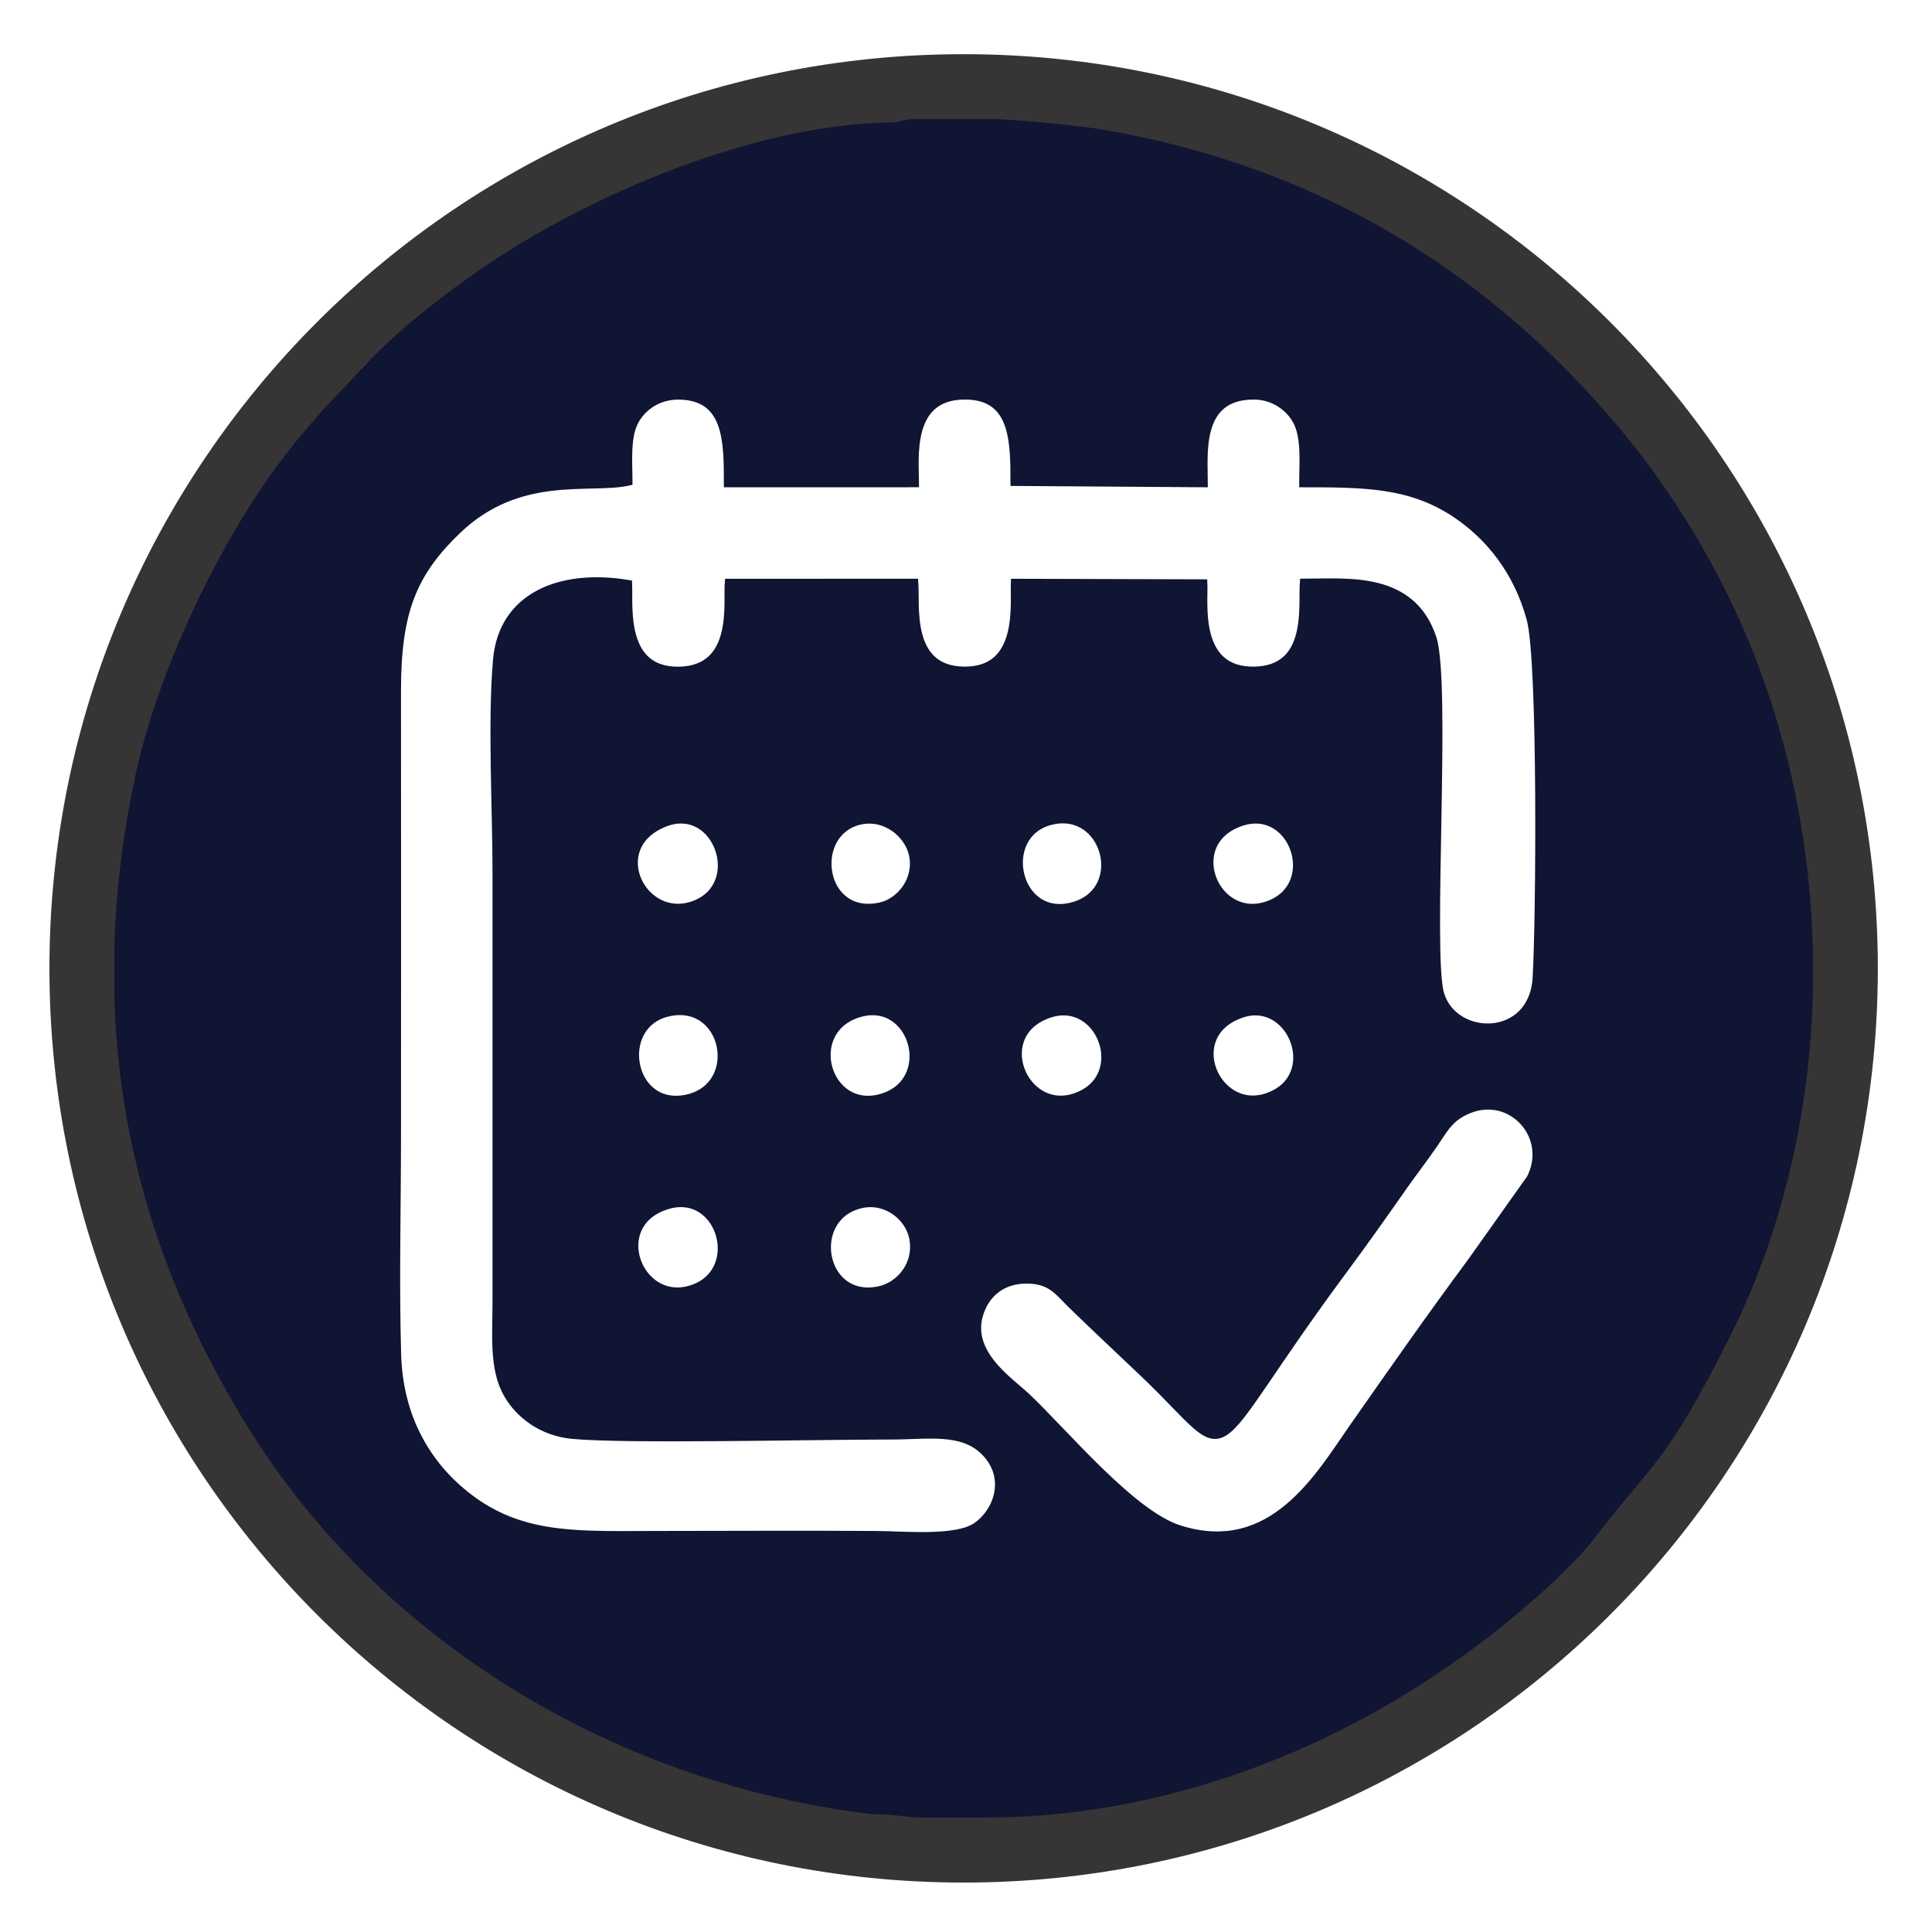
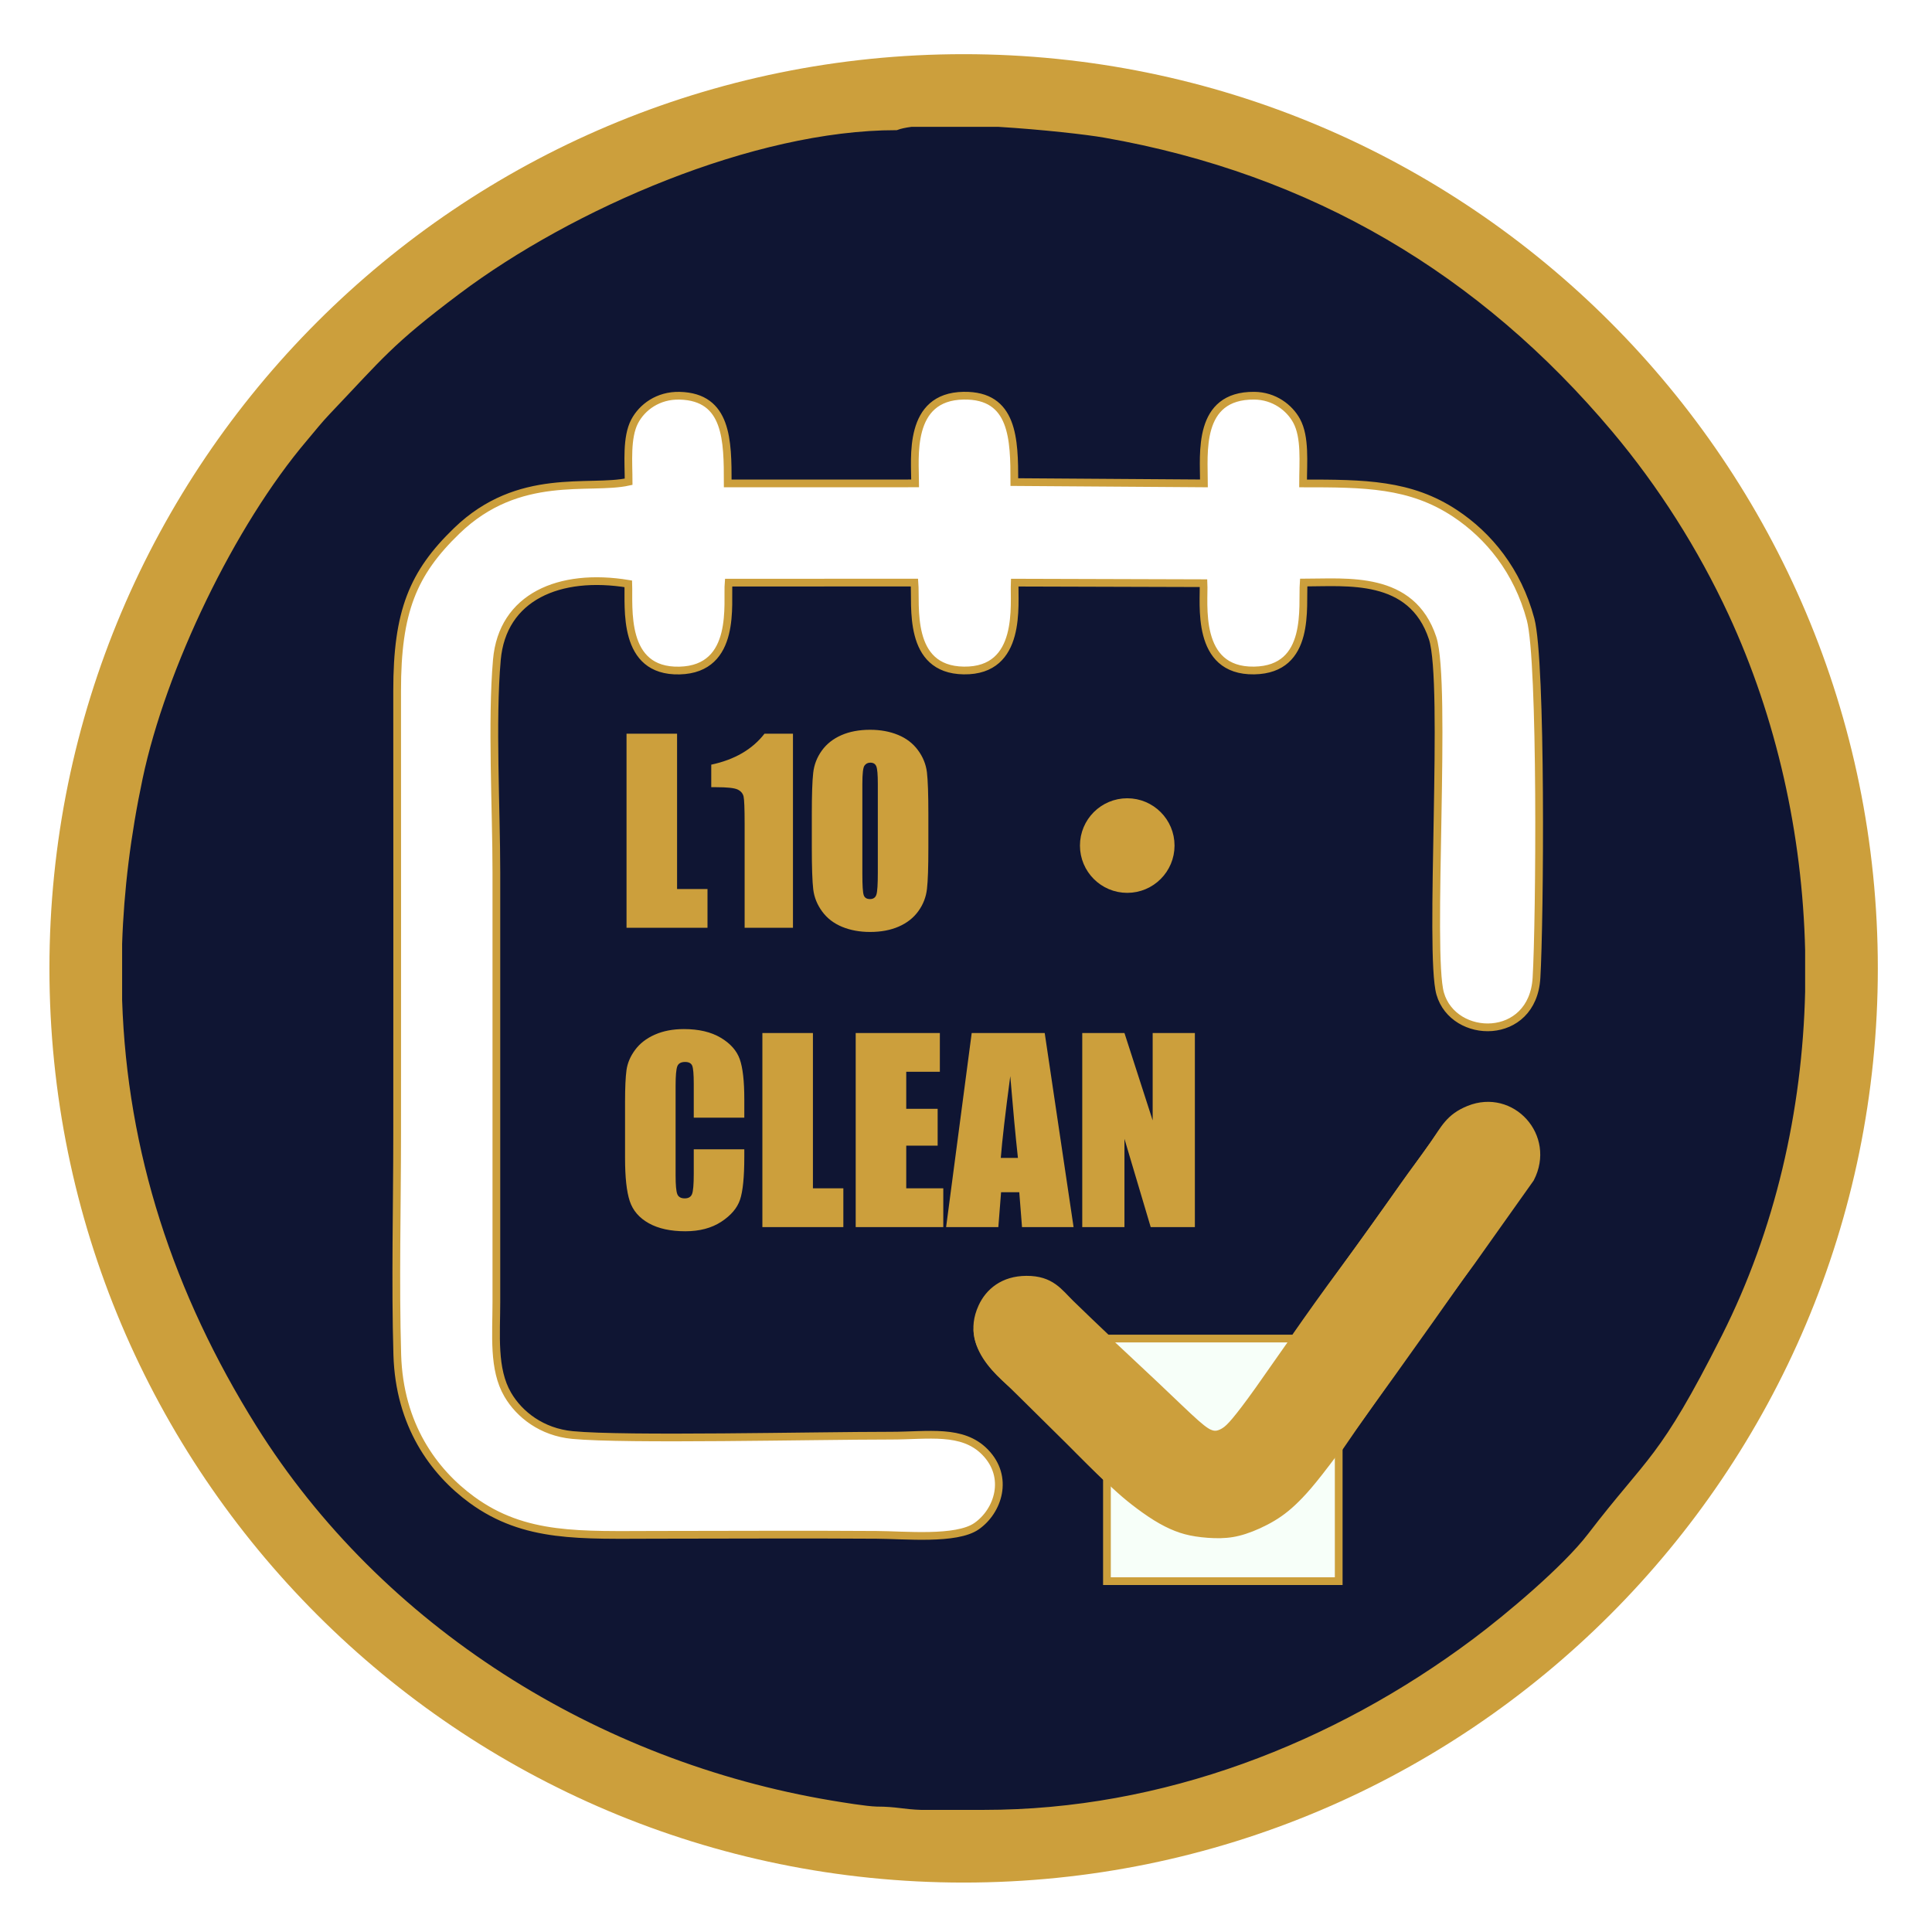
<svg xmlns="http://www.w3.org/2000/svg" xml:space="preserve" width="50mm" height="50mm" version="1.1" style="shape-rendering:geometricPrecision; text-rendering:geometricPrecision; image-rendering:optimizeQuality; fill-rule:evenodd; clip-rule:evenodd" viewBox="0 0 5000 5000">
  <defs>
    <style type="text/css">
   
-     .str0 {stroke:#373435;stroke-width:282.22;stroke-miterlimit:22.926}
-     .str1 {stroke:#0F1533;stroke-width:20;stroke-miterlimit:22.926}
+     .str0 {stroke:#CC9F3C;stroke-width:282.22;stroke-miterlimit:22.926}
+     .str1 {stroke:#CC9F3C;stroke-width:20;stroke-miterlimit:22.926}
+     .str2 {stroke:#0F1533;stroke-width:20;stroke-miterlimit:22.926}
    .fil0 {fill:none}
+     .fil3 {fill:#CC9F3C}
    .fil1 {fill:#0F1533}
+     .fil2 {fill:#F7FFF9}
+     .fil4 {fill:#CC9F3C;fill-rule:nonzero}
   
  </style>
  </defs>
  <g id="Camada_x0020_1">
    <circle class="fil0 str0" cx="2493.87" cy="2506.13" r="2224.82" />
    <path class="fil1 str1" d="M2268.38 3972.18c-189.63,-1.32 -379.63,-0.1 -569.3,-0.06 -195.31,0 -340.48,9.77 -477.95,-90.72 -99.54,-72.79 -187.57,-194.3 -192.94,-375.01 -5.53,-187.92 -0.38,-384.1 -0.38,-572.94 0,-381.71 0.42,-763.47 -0.01,-1145.21 -0.23,-205.79 41.01,-304.99 154.2,-414.38 160.76,-155.51 343.18,-104.64 444.86,-127.14 0,-49.76 -6.22,-114.41 15.56,-156.11 19.24,-36.67 60.81,-67.8 116.49,-66.46 123.99,3.08 124.45,116.02 124.45,226.95l435.78 -0.02 49.26 -0.13c0,-64.99 -19.84,-224.65 125.47,-226.92 129.2,-1.98 131.26,112.31 131.26,223.59l490.68 3.4c0,-77.41 -17.89,-228.08 130.12,-226.95 51.66,0.42 91.19,30.98 109.69,65 23.15,42.55 16.71,107.56 16.71,162.03 158.84,0 277.41,0.82 393.29,77.49 86.99,57.57 161.91,148.53 195.52,274.36 29.13,109.19 24.11,780.92 15.27,927.93 -9.89,164.99 -214.44,161.26 -249.17,40.71 -30.09,-104.18 18.56,-804.46 -19.71,-920.29 -54.17,-163.81 -221.7,-143.63 -333.61,-143.63 -4.47,61.41 20.43,225.1 -128.1,227.55 -154.02,2.41 -128.55,-175.88 -131.11,-225.94l-488.67 -1.43c-2.36,55.46 20.78,229.54 -131.87,227.37 -147.5,-2.14 -122.94,-170.01 -127.55,-227.45l-481.01 0.06c-4.39,51.1 23.02,223.95 -127.16,227.5 -150.01,3.54 -130.14,-164.54 -132.43,-224.39 -178.46,-29.41 -325.9,33.67 -340.13,196.86 -13.98,160.32 -1.29,383.46 -1.29,550.49 0,370.33 0.03,740.7 0,1111.03 0,85.03 -9.16,174.02 29.44,239.93 30.12,51.6 88,96.92 167.26,104.57 137.04,13.21 625.4,1.65 824.57,1.65 96.63,0 184.9,-17.46 243.54,42.72 63.19,64.78 33.8,152.8 -22.22,191.65 -52.29,36.29 -185.42,22.7 -258.81,22.34zm-547.62 -1842.58c-157.1,61.27 -57.07,262.35 76.99,211.03 133.66,-51.12 58.13,-263.69 -76.99,-211.03zm503.87 -5.18c-131.2,30.79 -101.52,256.28 54.71,220.83 49.66,-11.3 97.74,-67.89 82.71,-134.58 -11.83,-52.36 -70.8,-101.83 -137.42,-86.25zm495.88 0.18c-141.53,34.22 -90.62,266.43 61.65,218.51 136.39,-42.97 79.19,-252.56 -61.65,-218.51zm492.21 3c-155.7,51.58 -67.45,266.36 72.06,213.13 134,-51.16 62.41,-257.65 -72.06,-213.13zm1.11 496.2c-156.63,52.49 -66.97,260.1 65.5,215.1 145.59,-49.48 64.86,-258.8 -65.5,-215.1zm-496.21 -0.28c-155.6,49.87 -69.26,262.32 65.88,215.25 142.44,-49.65 66.76,-257.74 -65.88,-215.25zm-496.15 -0.24c-143.89,44.7 -81.66,258.48 59.86,217.35 144.81,-42.06 82.76,-261.64 -59.86,-217.35zm-491.64 -2.81c-138.96,30.85 -100.16,255.91 49.27,221.88 143.73,-32.76 100.64,-255.18 -49.27,-221.88zm-2.9 499.04c-154.83,47.01 -75.78,257.16 59.41,217.49 142.84,-41.9 80.85,-260.08 -59.41,-217.49zm500.36 -2.39c-139.28,33.07 -102.2,254.02 48.26,221.65 53.65,-11.5 101.78,-67.6 87.02,-136.85 -11.46,-53.73 -70.06,-100.27 -135.28,-84.8zm1574.51 -245.76c-50.86,20.5 -63.33,49.86 -91.49,90.68 -27.24,39.57 -49.67,67.58 -78.78,109.13 -50.86,72.64 -99.01,140.87 -153.37,214.16 -385.61,519.82 -264.05,511.18 -519.03,268.25 -64.78,-61.73 -124.19,-116.93 -188.23,-179.38 -30.65,-29.91 -50.8,-62.65 -114.64,-62.32 -59.13,0.28 -96.61,31.36 -114.71,71.06 -51.2,112.22 69.82,188.83 116.12,232.88 100.25,95.35 271.55,302.36 393.83,341.33 241.29,76.88 362.76,-137.83 450.51,-263.27 100.72,-143.94 199.63,-285.45 306.06,-429.06l152.49 -214.87c56.02,-108.51 -48.72,-222.98 -158.76,-178.59zm-1482.66 -2544.5c-371.67,0 -841.8,204.53 -1135.21,424.84 -176.88,132.79 -200.38,168.48 -337.33,312.28 -22.3,23.38 -37.88,43.57 -59.32,68.84 -189.35,222.69 -367.45,594.41 -427.87,879.73 -31.17,147.09 -48.77,290.36 -53.36,430.04l0 145.83c13.02,395.39 132.95,762.19 348.73,1107.3 326.87,522.63 888.35,872.34 1495.95,973.96 26.24,4.35 89.98,15.01 117.65,15.73 50.49,0 69.98,7.27 114.89,8.54l93.72 0c21.19,-0.03 42.4,-0.03 63.63,0l5.61 0c464.04,0.29 908.27,-172.06 1272.32,-444.37 85.89,-64.27 233.84,-188.37 299.11,-273.5 156.11,-203.87 183.73,-190.59 347.6,-515.59 138.17,-274.23 209.15,-583.2 216.43,-893.94l0 -107.46c-7.2,-303.08 -74.72,-604.29 -199.33,-873.13 -78.9,-170.07 -182.01,-332.49 -302.24,-475.51 -343.44,-408.27 -779.79,-669.26 -1321.12,-764.14 -43.78,-7.72 -159.62,-21 -274.41,-28.01l-226.51 0c-16.07,2.09 -29.3,4.87 -38.94,8.56z" />
+     <rect class="fil2 str1" x="2864.75" y="3464.16" width="599.82" height="627.85" />
+     <path class="fil3 str1" d="M2531.31 3428.88c1.98,-10.83 6.11,-28.38 14.58,-45.13 8.47,-16.75 21.27,-32.7 37.65,-44.39 16.39,-11.69 36.36,-19.13 53.95,-22.58 17.6,-3.44 32.84,-2.88 47.19,1.03 14.35,3.92 27.83,11.2 52.89,32.39 25.06,21.19 61.71,56.28 107.4,99.18 45.7,42.91 100.44,93.62 145.82,136.55 45.38,42.93 81.41,78.08 104.02,97.96 22.61,19.89 31.8,24.52 38.96,26.88 7.17,2.36 12.31,2.46 17.95,1.2 5.65,-1.26 11.8,-3.88 18.37,-8.21 6.58,-4.33 13.56,-10.36 26.78,-26.02 13.22,-15.65 32.67,-40.92 60.82,-80.41 28.15,-39.49 64.99,-93.2 116.82,-166.35 51.84,-73.15 118.65,-165.75 175.39,-244.68 56.74,-78.92 103.39,-144.17 134.76,-188.22 31.37,-44.05 47.45,-66.9 61.6,-83.17 14.15,-16.27 26.36,-25.97 38.62,-33.2 12.27,-7.22 24.58,-11.97 38.08,-14.77 13.51,-2.79 28.22,-3.64 43.11,-1.58 14.89,2.07 29.96,7.04 43.55,14.62 13.6,7.59 25.71,17.79 34.54,27.28 8.83,9.5 14.38,18.29 18.92,28.44 4.54,10.15 8.08,21.66 9.74,34.38 1.67,12.73 1.47,26.67 -2.18,42 -3.64,15.33 -10.74,32.06 -97.93,158.26 -87.18,126.2 -254.46,361.88 -353.49,498.31 -99.02,136.44 -129.8,173.62 -155.53,200.49 -25.72,26.88 -46.41,43.44 -70.01,57.63 -23.6,14.2 -50.12,26.04 -72.72,33.37 -22.59,7.33 -41.25,10.15 -62.14,10.63 -20.88,0.49 -43.98,-1.36 -63.23,-4.36 -19.25,-3 -34.66,-7.14 -51.06,-13.55 -16.39,-6.41 -33.79,-15.1 -52.66,-26.8 -18.87,-11.69 -39.21,-26.39 -56.41,-39.78 -17.2,-13.39 -31.24,-25.46 -50.86,-43.58 -19.61,-18.11 -44.8,-42.27 -89.83,-86.57 -45.02,-44.3 -109.9,-108.74 -148.94,-147.23 -39.04,-38.49 -52.25,-51.02 -62.75,-62.07 -10.5,-11.04 -18.28,-20.59 -24.97,-30.27 -6.69,-9.68 -12.27,-19.49 -16.14,-27.35 -3.86,-7.85 -6.01,-13.75 -7.48,-18.33 -1.46,-4.57 -2.25,-7.83 -2.94,-11.43 -0.69,-3.6 -1.27,-7.56 -1.66,-11.59 -0.38,-4.03 -0.55,-8.14 1.42,-18.98z" />
+     <path class="fil1 str2" d="M2536.51 3207.62c-98.55,13.92 -143.91,47.26 -153.56,87.27 -9.66,40.01 16.38,86.69 -78.21,136.23 -94.59,49.55 -309.81,101.98 -471.22,110.25 -161.42,8.28 -269.03,-27.59 -335.25,-182.11 -66.22,-154.51 -91.06,-427.68 -78.64,-680.15 12.42,-252.46 62.08,-484.24 216.6,-597.36 154.52,-113.13 413.88,-107.62 692.57,-117.27 278.68,-9.66 576.67,-34.5 769.81,-15.18 193.15,19.31 281.45,82.78 329.73,173.84 48.29,91.05 56.57,209.69 49.67,347.66 -6.89,137.96 -28.97,295.23 -121.41,420.77 -92.43,125.55 -255.22,219.37 -412.5,263.51 -157.28,44.15 -309.03,38.63 -407.59,52.54z" />
+     <path class="fil4" d="M1752.26 1898.81l0 401.96 78.74 0 0 100.33 -209.55 0 0 -502.29 130.81 0zm299.93 0l0 502.29 -125.1 0 0 -269.66c0,-38.95 -0.95,-62.45 -2.75,-70.28 -1.91,-7.83 -6.99,-13.86 -15.35,-17.88 -8.36,-4.02 -26.98,-6.04 -55.88,-6.04l-12.38 0 0 -58.31c60.54,-12.91 106.47,-39.69 137.8,-80.12l73.66 0zm350.41 294.43c0,50.49 -1.16,86.15 -3.6,107.11 -2.33,21.06 -9.73,40.21 -22.22,57.57 -12.49,17.36 -29.42,30.69 -50.7,40 -21.27,9.32 -46.03,13.98 -74.29,13.98 -26.88,0 -50.91,-4.45 -72.29,-13.23 -21.37,-8.79 -38.63,-21.91 -51.54,-39.48 -13.01,-17.57 -20.74,-36.72 -23.28,-57.36 -2.43,-20.75 -3.7,-56.94 -3.7,-108.59l0 -85.93c0,-50.49 1.16,-86.15 3.59,-107.11 2.33,-21.06 9.74,-40.21 22.23,-57.57 12.49,-17.36 29.42,-30.69 50.69,-40.01 21.28,-9.31 46.04,-13.97 74.3,-13.97 26.88,0 50.9,4.45 72.28,13.23 21.38,8.79 38.63,21.91 51.54,39.48 13.02,17.57 20.75,36.72 23.29,57.36 2.43,20.74 3.7,56.94 3.7,108.59l0 85.93zm-130.81 -164.99c0,-23.28 -1.27,-38.21 -3.81,-44.77 -2.54,-6.45 -7.73,-9.74 -15.56,-9.74 -6.66,0 -11.74,2.65 -15.34,7.94 -3.5,5.19 -5.29,20.75 -5.29,46.57l0 234.42c0,29.1 1.16,47.1 3.49,53.87 2.33,6.88 7.72,10.26 16.19,10.26 8.68,0 14.29,-3.91 16.72,-11.74 2.44,-7.83 3.6,-26.57 3.6,-56.09l0 -230.72zm-345.54 864.24l-130.81 0 0 -87.21c0,-25.4 -1.38,-41.17 -4.13,-47.52 -2.75,-6.24 -8.89,-9.42 -18.31,-9.42 -10.58,0 -17.36,3.81 -20.22,11.43 -2.85,7.73 -4.33,24.24 -4.33,49.64l0 233.05c0,24.44 1.48,40.32 4.33,47.83 2.86,7.41 9.32,11.11 19.27,11.11 9.63,0 15.98,-3.7 18.94,-11.21 2.96,-7.41 4.45,-24.98 4.45,-52.6l0 -63.19 130.81 0 0 19.58c0,52.07 -3.71,89.01 -11.01,110.71 -7.3,21.8 -23.6,40.85 -48.68,57.25 -25.19,16.41 -56.1,24.56 -92.93,24.56 -38.2,0 -69.74,-6.88 -94.61,-20.75 -24.77,-13.86 -41.28,-33.02 -49.32,-57.57 -8.04,-24.56 -12.06,-61.39 -12.06,-110.6l0 -146.68c0,-36.2 1.27,-63.29 3.7,-81.39 2.54,-18.1 9.84,-35.56 22.22,-52.28 12.28,-16.72 29.32,-29.95 51.12,-39.58 21.8,-9.63 46.89,-14.4 75.25,-14.4 38.42,0 70.17,7.41 95.25,22.34 24.98,14.81 41.38,33.33 49.32,55.56 7.83,22.22 11.75,56.72 11.75,103.61l0 47.73zm177.59 -219.08l0 401.96 78.74 0 0 100.33 -209.55 0 0 -502.29 130.81 0zm110.7 0l217.8 0 0 100.33 -86.99 0 0 95.89 81.28 0 0 95.25 -81.28 0 0 110.49 95.88 0 0 100.33 -226.69 0 0 -502.29zm489.15 0l74.72 502.29 -133.45 0 -7.09 -90.17 -47.1 0 -7.09 90.17 -135.15 0 66.25 -502.29 188.91 0zm-69.32 323.22c-6.24,-56.94 -12.8,-127.42 -19.79,-211.56 -12.91,96.52 -21.06,167 -24.55,211.56l44.34 0zm457.94 -323.22l0 502.29 -114.3 0 -67.94 -228.39 0 228.39 -109.22 0 0 -502.29 109.22 0 73.02 226.17 0 -226.17 109.22 0z" />
+     <circle class="fil3 str1" cx="2917.3" cy="2188.31" r="112.39" />
  </g>
</svg>
